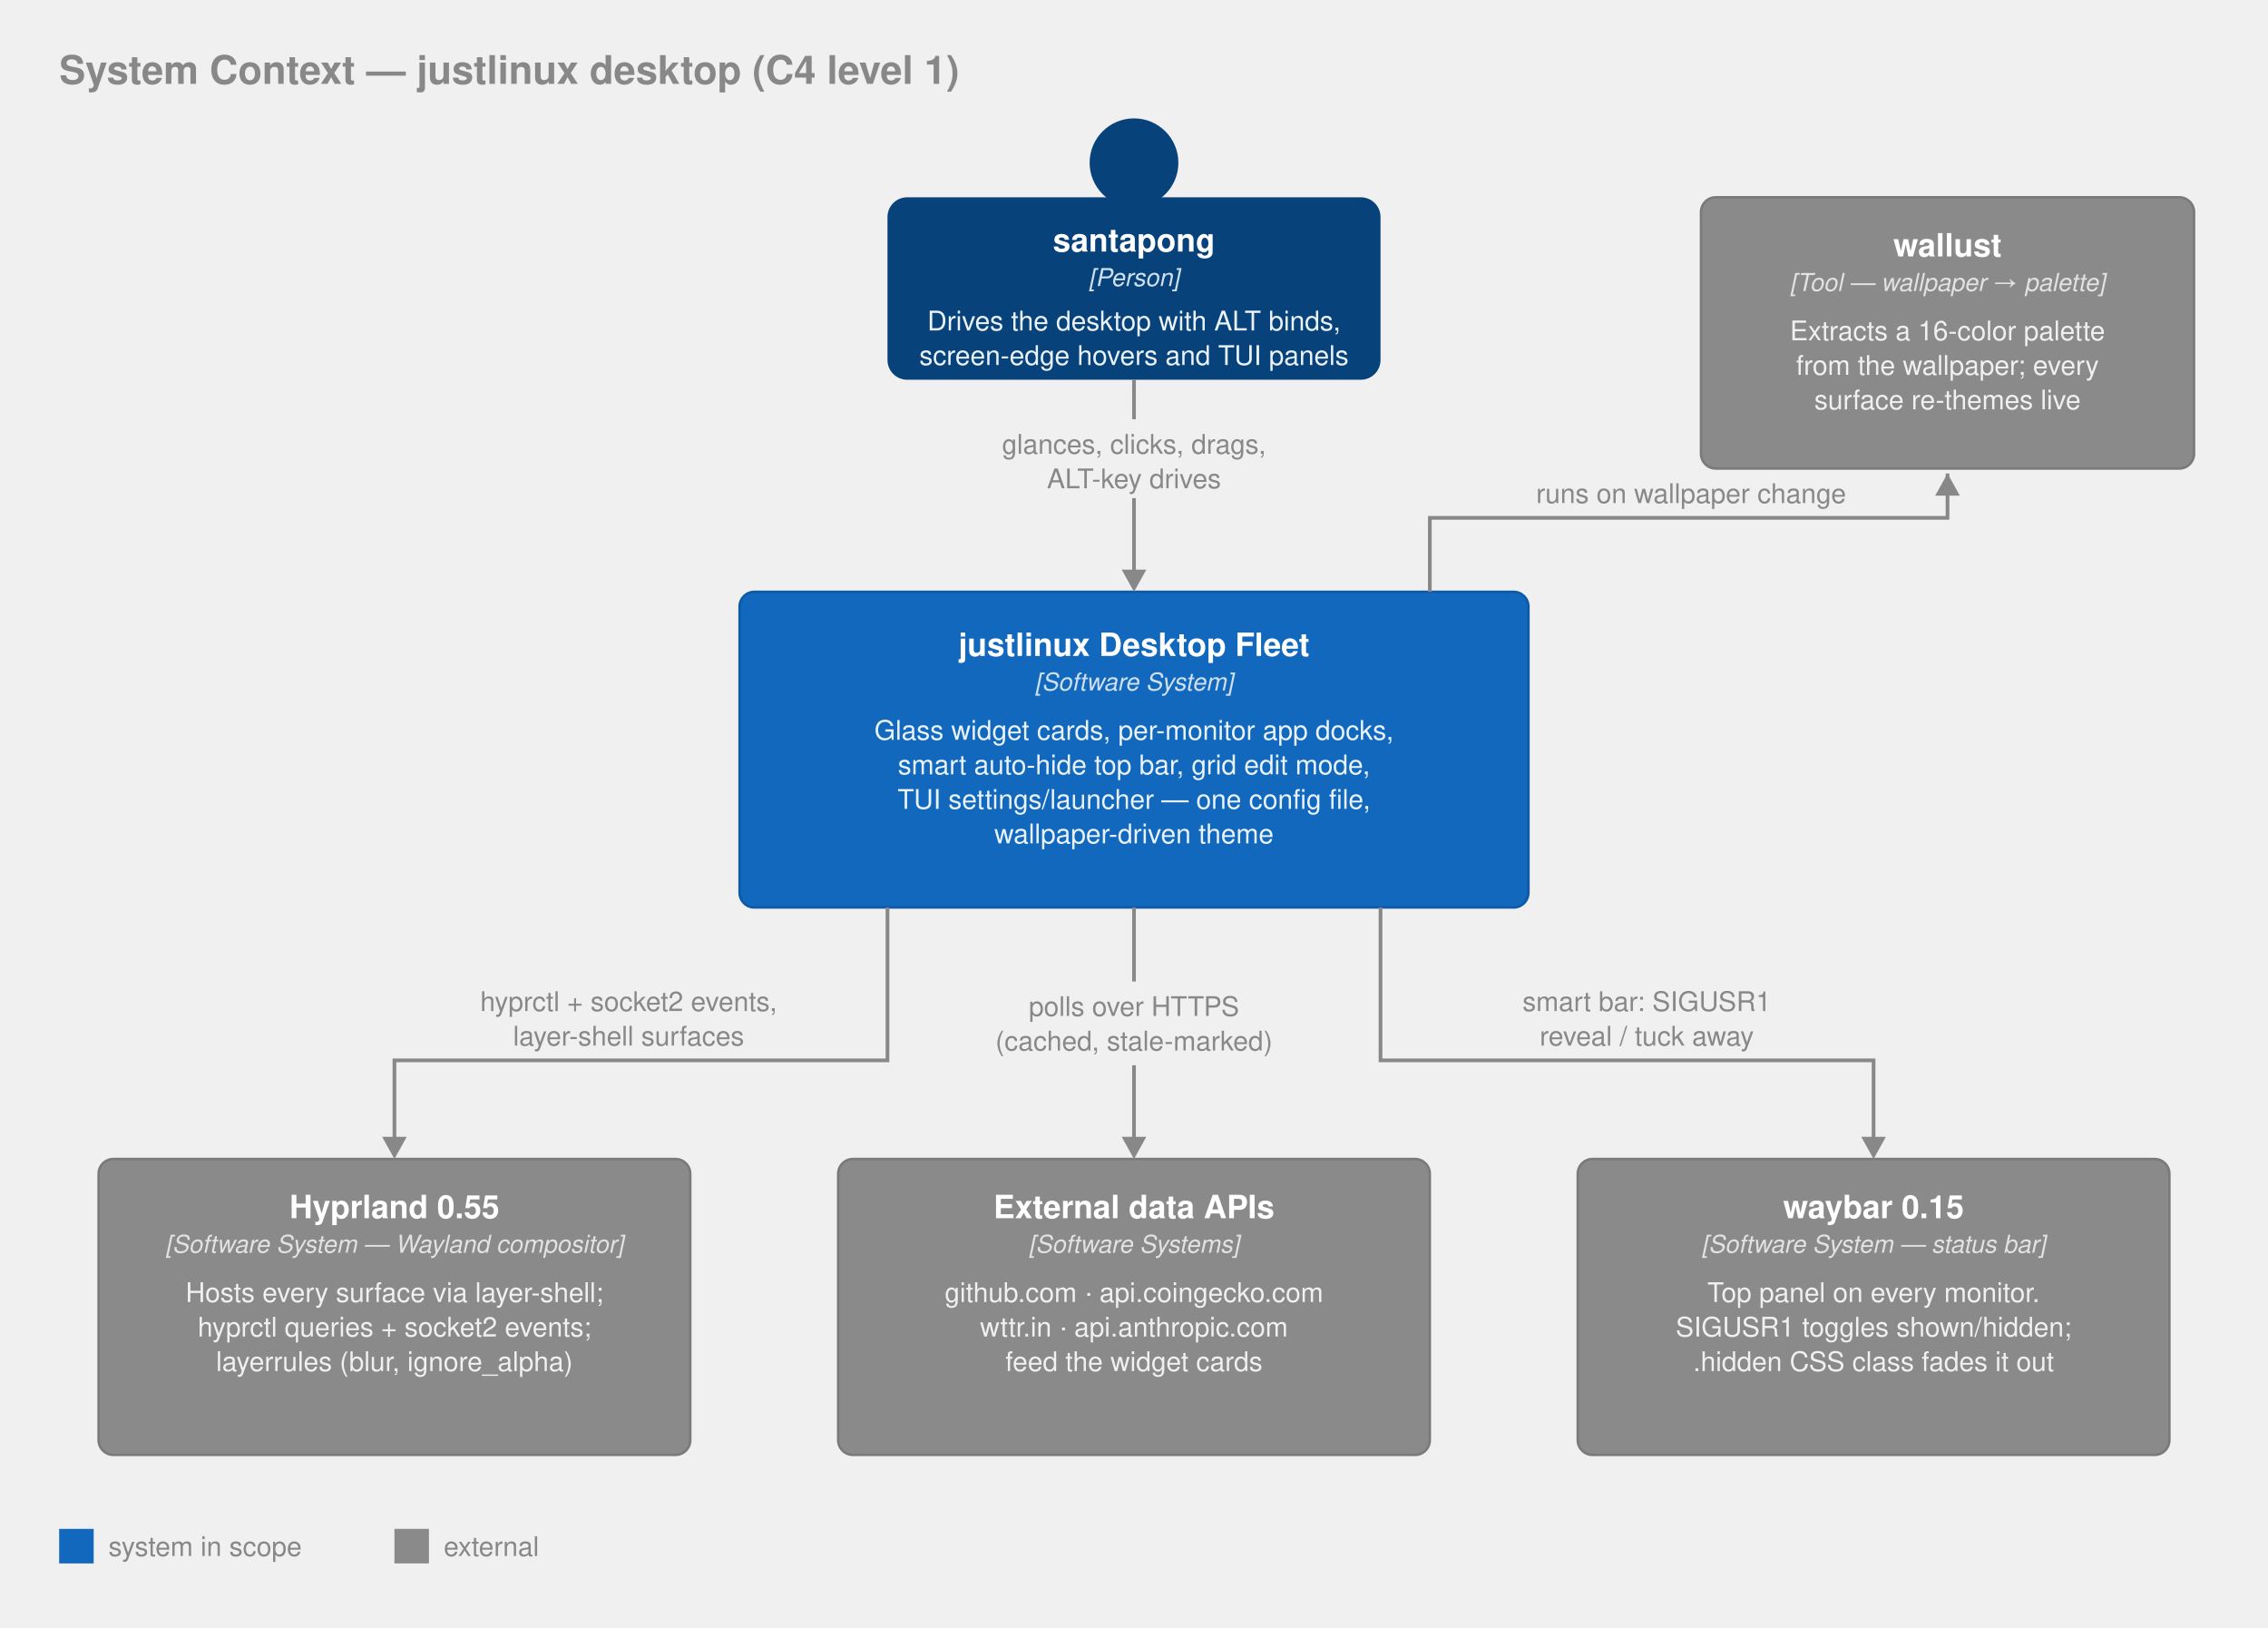
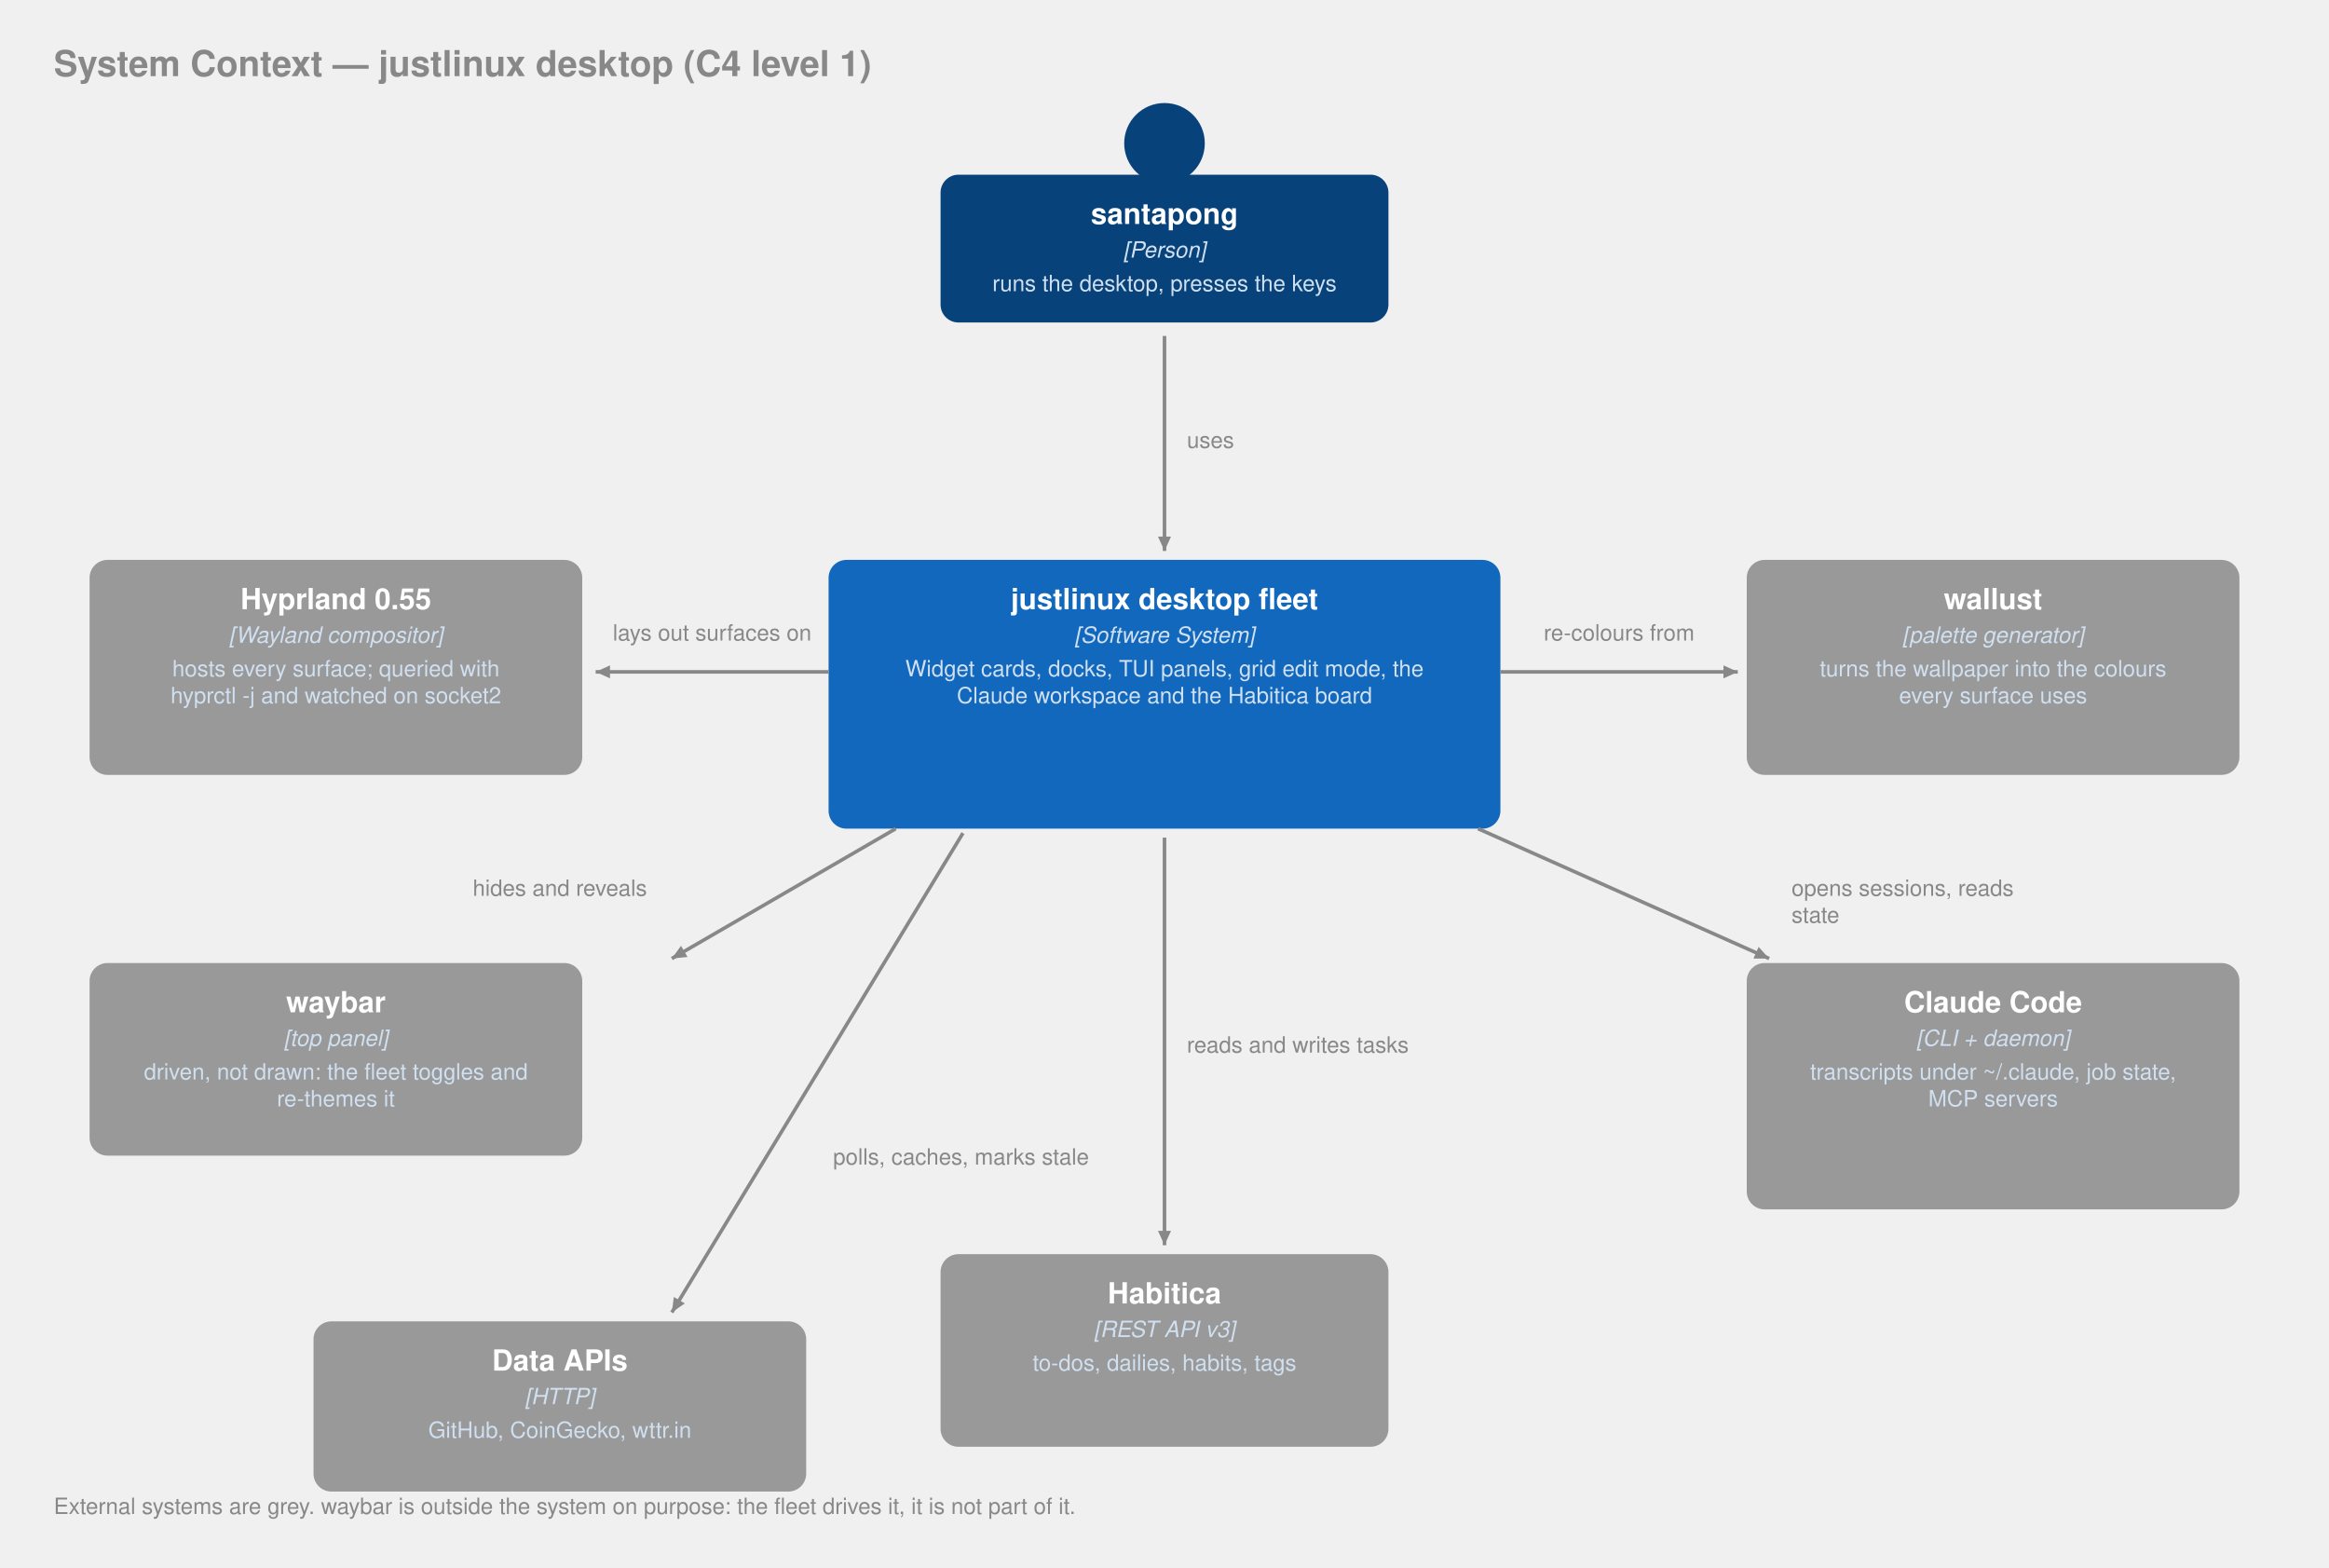
- <svg xmlns="http://www.w3.org/2000/svg" viewBox="0 0 920 660" font-family="Segoe UI, Helvetica, Arial, sans-serif">
+ <svg xmlns="http://www.w3.org/2000/svg" viewBox="0 0 1040 700" width="900" font-family="Segoe UI, Helvetica, Arial, sans-serif">
  <text x="24" y="34" font-size="16" font-weight="700" fill="#888888">System Context — justlinux desktop (C4 level 1)</text>
-   <circle cx="460" cy="66" r="18" fill="#08427b" />
-   <rect x="360" y="80" width="200" height="74" rx="8" fill="#08427b" />
+   <circle cx="520" cy="64" r="18" fill="#08427b" />
+   <rect x="420" y="78" width="200" height="66" rx="8" fill="#08427b" />
  <g text-anchor="middle">
-     <text x="460" y="102" font-size="13" font-weight="600" fill="#ffffff">santapong</text>
-     <text x="460" y="116" font-size="10" font-style="italic" fill="#d0e0f0">[Person]</text>
-     <text x="460" y="134" font-size="11" fill="#eaf2fa">Drives the desktop with ALT binds,</text>
-     <text x="460" y="148" font-size="11" fill="#eaf2fa">screen-edge hovers and TUI panels</text>
+     <text x="520" y="100" font-size="13" font-weight="600" fill="#ffffff">santapong</text>
+     <text x="520" y="115" font-size="10" font-style="italic" fill="#d0e0f0">[Person]</text>
+     <text x="520" y="130" font-size="10" fill="#d0e0f0">runs the desktop, presses the keys</text>
  </g>
-   <rect x="690" y="80" width="200" height="110" rx="6" fill="#8a8a8a" stroke="#7a7a7a" />
+   <rect x="370" y="250" width="300" height="120" rx="8" fill="#1168bd" />
  <g text-anchor="middle">
-     <text x="790" y="104" font-size="13" font-weight="600" fill="#ffffff">wallust</text>
-     <text x="790" y="118" font-size="10" font-style="italic" fill="#e2e2e2">[Tool — wallpaper → palette]</text>
-     <text x="790" y="138" font-size="11" fill="#f0f0f0">Extracts a 16-color palette</text>
-     <text x="790" y="152" font-size="11" fill="#f0f0f0">from the wallpaper; every</text>
-     <text x="790" y="166" font-size="11" fill="#f0f0f0">surface re-themes live</text>
+     <text x="520" y="272" font-size="13" font-weight="600" fill="#ffffff">justlinux desktop fleet</text>
+     <text x="520" y="287" font-size="10" font-style="italic" fill="#d0e0f0">[Software System]</text>
+     <text x="520" y="302" font-size="10" fill="#d0e0f0">Widget cards, docks, TUI panels, grid edit mode, the</text>
+     <text x="520" y="314" font-size="10" fill="#d0e0f0">Claude workspace and the Habitica board</text>
  </g>
-   <rect x="300" y="240" width="320" height="128" rx="6" fill="#1168bd" stroke="#0e5aa7" />
+   <rect x="40" y="250" width="220" height="96" rx="8" fill="#999999" />
  <g text-anchor="middle">
-     <text x="460" y="266" font-size="13" font-weight="600" fill="#ffffff">justlinux Desktop Fleet</text>
-     <text x="460" y="280" font-size="10" font-style="italic" fill="#d0e0f0">[Software System]</text>
-     <text x="460" y="300" font-size="11" fill="#eaf2fa">Glass widget cards, per-monitor app docks,</text>
-     <text x="460" y="314" font-size="11" fill="#eaf2fa">smart auto-hide top bar, grid edit mode,</text>
-     <text x="460" y="328" font-size="11" fill="#eaf2fa">TUI settings/launcher — one config file,</text>
-     <text x="460" y="342" font-size="11" fill="#eaf2fa">wallpaper-driven theme</text>
+     <text x="150" y="272" font-size="13" font-weight="600" fill="#ffffff">Hyprland 0.55</text>
+     <text x="150" y="287" font-size="10" font-style="italic" fill="#d0e0f0">[Wayland compositor]</text>
+     <text x="150" y="302" font-size="10" fill="#d0e0f0">hosts every surface; queried with</text>
+     <text x="150" y="314" font-size="10" fill="#d0e0f0">hyprctl -j and watched on socket2</text>
  </g>
-   <rect x="40" y="470" width="240" height="120" rx="6" fill="#8a8a8a" stroke="#7a7a7a" />
+   <rect x="40" y="430" width="220" height="86" rx="8" fill="#999999" />
  <g text-anchor="middle">
-     <text x="160" y="494" font-size="13" font-weight="600" fill="#ffffff">Hyprland 0.55</text>
-     <text x="160" y="508" font-size="10" font-style="italic" fill="#e2e2e2">[Software System — Wayland compositor]</text>
-     <text x="160" y="528" font-size="11" fill="#f0f0f0">Hosts every surface via layer-shell;</text>
-     <text x="160" y="542" font-size="11" fill="#f0f0f0">hyprctl queries + socket2 events;</text>
-     <text x="160" y="556" font-size="11" fill="#f0f0f0">layerrules (blur, ignore_alpha)</text>
+     <text x="150" y="452" font-size="13" font-weight="600" fill="#ffffff">waybar</text>
+     <text x="150" y="467" font-size="10" font-style="italic" fill="#d0e0f0">[top panel]</text>
+     <text x="150" y="482" font-size="10" fill="#d0e0f0">driven, not drawn: the fleet toggles and</text>
+     <text x="150" y="494" font-size="10" fill="#d0e0f0">re-themes it</text>
  </g>
-   <rect x="340" y="470" width="240" height="120" rx="6" fill="#8a8a8a" stroke="#7a7a7a" />
+   <rect x="780" y="250" width="220" height="96" rx="8" fill="#999999" />
  <g text-anchor="middle">
-     <text x="460" y="494" font-size="13" font-weight="600" fill="#ffffff">External data APIs</text>
-     <text x="460" y="508" font-size="10" font-style="italic" fill="#e2e2e2">[Software Systems]</text>
-     <text x="460" y="528" font-size="11" fill="#f0f0f0">github.com · api.coingecko.com</text>
-     <text x="460" y="542" font-size="11" fill="#f0f0f0">wttr.in · api.anthropic.com</text>
-     <text x="460" y="556" font-size="11" fill="#f0f0f0">feed the widget cards</text>
+     <text x="890" y="272" font-size="13" font-weight="600" fill="#ffffff">wallust</text>
+     <text x="890" y="287" font-size="10" font-style="italic" fill="#d0e0f0">[palette generator]</text>
+     <text x="890" y="302" font-size="10" fill="#d0e0f0">turns the wallpaper into the colours</text>
+     <text x="890" y="314" font-size="10" fill="#d0e0f0">every surface uses</text>
  </g>
-   <rect x="640" y="470" width="240" height="120" rx="6" fill="#8a8a8a" stroke="#7a7a7a" />
+   <rect x="780" y="430" width="220" height="110" rx="8" fill="#999999" />
  <g text-anchor="middle">
-     <text x="760" y="494" font-size="13" font-weight="600" fill="#ffffff">waybar 0.15</text>
-     <text x="760" y="508" font-size="10" font-style="italic" fill="#e2e2e2">[Software System — status bar]</text>
-     <text x="760" y="528" font-size="11" fill="#f0f0f0">Top panel on every monitor.</text>
-     <text x="760" y="542" font-size="11" fill="#f0f0f0">SIGUSR1 toggles shown/hidden;</text>
-     <text x="760" y="556" font-size="11" fill="#f0f0f0">.hidden CSS class fades it out</text>
+     <text x="890" y="452" font-size="13" font-weight="600" fill="#ffffff">Claude Code</text>
+     <text x="890" y="467" font-size="10" font-style="italic" fill="#d0e0f0">[CLI + daemon]</text>
+     <text x="890" y="482" font-size="10" fill="#d0e0f0">transcripts under ~/.claude, job state,</text>
+     <text x="890" y="494" font-size="10" fill="#d0e0f0">MCP servers</text>
  </g>
-   <g stroke="#888888" stroke-width="1.5" fill="none">
-     <path d="M 460 154 L 460 170" />
-     <path d="M 460 202 L 460 238" />
-     <path d="M 580 240 L 580 210 L 790 210 L 790 192" />
-     <path d="M 360 368 L 360 430 L 160 430 L 160 468" />
-     <path d="M 460 368 L 460 398" />
-     <path d="M 460 432 L 460 468" />
-     <path d="M 560 368 L 560 430 L 760 430 L 760 468" />
+   <rect x="420" y="560" width="200" height="86" rx="8" fill="#999999" />
+   <g text-anchor="middle">
+     <text x="520" y="582" font-size="13" font-weight="600" fill="#ffffff">Habitica</text>
+     <text x="520" y="597" font-size="10" font-style="italic" fill="#d0e0f0">[REST API v3]</text>
+     <text x="520" y="612" font-size="10" fill="#d0e0f0">to-dos, dailies, habits, tags</text>
  </g>
-   <g fill="#888888">
-     <polygon points="455,231 465,231 460,240" />
-     <polygon points="785,201 795,201 790,192" />
-     <polygon points="155,461 165,461 160,470" />
-     <polygon points="455,461 465,461 460,470" />
-     <polygon points="755,461 765,461 760,470" />
+   <rect x="140" y="590" width="220" height="76" rx="8" fill="#999999" />
+   <g text-anchor="middle">
+     <text x="250" y="612" font-size="13" font-weight="600" fill="#ffffff">Data APIs</text>
+     <text x="250" y="627" font-size="10" font-style="italic" fill="#d0e0f0">[HTTP]</text>
+     <text x="250" y="642" font-size="10" fill="#d0e0f0">GitHub, CoinGecko, wttr.in</text>
  </g>
-   <g text-anchor="middle" font-size="11" fill="#888888">
-     <text x="460" y="184">glances, clicks, drags,</text>
-     <text x="460" y="198">ALT-key drives</text>
-     <text x="686" y="204">runs on wallpaper change</text>
-     <text x="255" y="410">hyprctl + socket2 events,</text>
-     <text x="255" y="424">layer-shell surfaces</text>
-     <text x="460" y="412">polls over HTTPS</text>
-     <text x="460" y="426">(cached, stale-marked)</text>
-     <text x="668" y="410">smart bar: SIGUSR1</text>
-     <text x="668" y="424">reveal / tuck away</text>
-   </g>
-   <rect x="24" y="620" width="14" height="14" fill="#1168bd" />
-   <text x="44" y="631" font-size="11" fill="#888888">system in scope</text>
-   <rect x="160" y="620" width="14" height="14" fill="#8a8a8a" />
-   <text x="180" y="631" font-size="11" fill="#888888">external</text>
+   <line x1="520" y1="150" x2="520" y2="246" stroke="#888888" stroke-width="1.6" />
+   <polygon points="520.0,246.0 517.1,239.6 522.9,239.6" fill="#888888" />
+   <text x="530" y="200" font-size="10" text-anchor="start" fill="#888888">uses</text>
+   <line x1="370" y1="300" x2="266" y2="300" stroke="#888888" stroke-width="1.6" />
+   <polygon points="266.0,300.0 272.4,297.1 272.4,302.9" fill="#888888" />
+   <text x="318" y="286" font-size="10" text-anchor="middle" fill="#888888">lays out surfaces on</text>
+   <line x1="400" y1="370" x2="300" y2="428" stroke="#888888" stroke-width="1.6" />
+   <polygon points="300.0,428.0 304.1,422.3 307.0,427.3" fill="#888888" />
+   <text x="250" y="400" font-size="10" text-anchor="middle" fill="#888888">hides and reveals</text>
+   <line x1="670" y1="300" x2="776" y2="300" stroke="#888888" stroke-width="1.6" />
+   <polygon points="776.0,300.0 769.6,302.9 769.6,297.1" fill="#888888" />
+   <text x="723" y="286" font-size="10" text-anchor="middle" fill="#888888">re-colours from</text>
+   <line x1="660" y1="370" x2="790" y2="428" stroke="#888888" stroke-width="1.6" />
+   <polygon points="790.0,428.0 783.0,428.0 785.3,422.8" fill="#888888" />
+   <text x="800" y="400" font-size="10" text-anchor="start" fill="#888888">opens sessions, reads</text>
+   <text x="800" y="412" font-size="10" text-anchor="start" fill="#888888">state</text>
+   <line x1="520" y1="374" x2="520" y2="556" stroke="#888888" stroke-width="1.6" />
+   <polygon points="520.0,556.0 517.1,549.6 522.9,549.6" fill="#888888" />
+   <text x="530" y="470" font-size="10" text-anchor="start" fill="#888888">reads and writes tasks</text>
+   <line x1="430" y1="372" x2="300" y2="586" stroke="#888888" stroke-width="1.6" />
+   <polygon points="300.0,586.0 300.9,579.1 305.8,582.0" fill="#888888" />
+   <text x="372" y="520" font-size="10" text-anchor="start" fill="#888888">polls, caches, marks stale</text>
+   <text x="24" y="676" font-size="10" text-anchor="start" fill="#888888">External systems are grey. waybar is outside the system on purpose: the fleet drives it, it is not part of it.</text>
</svg>
